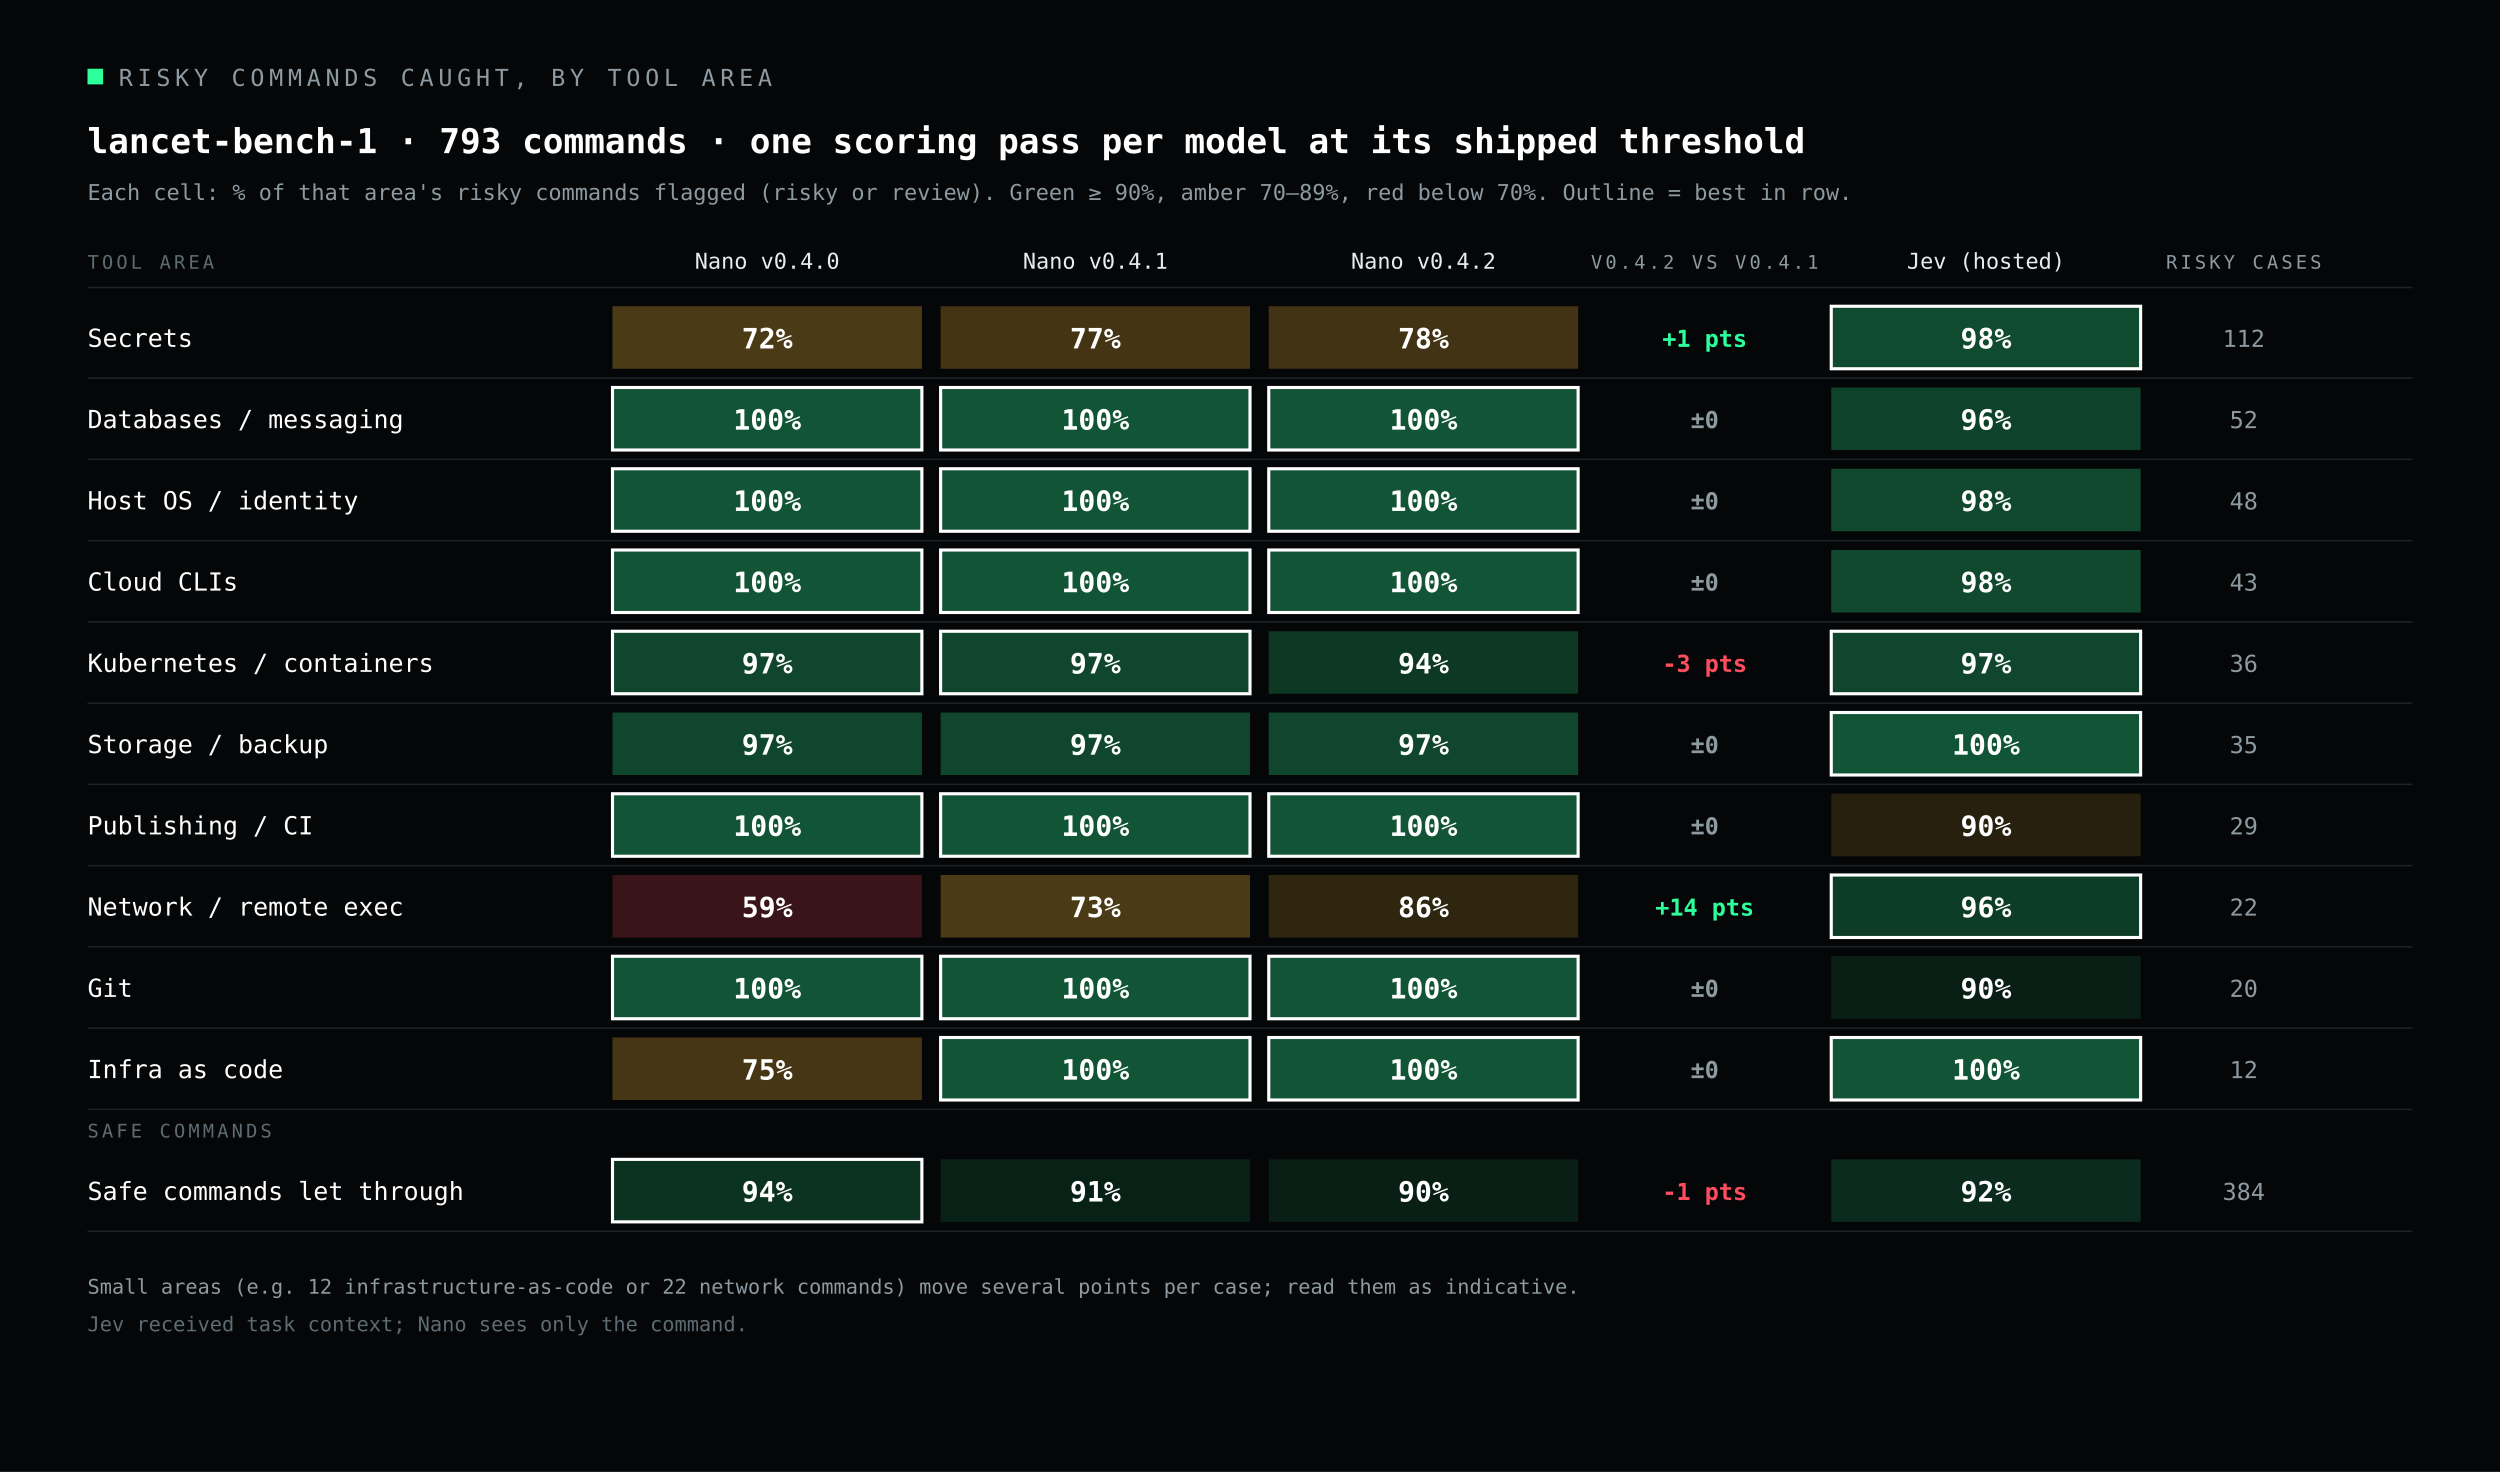
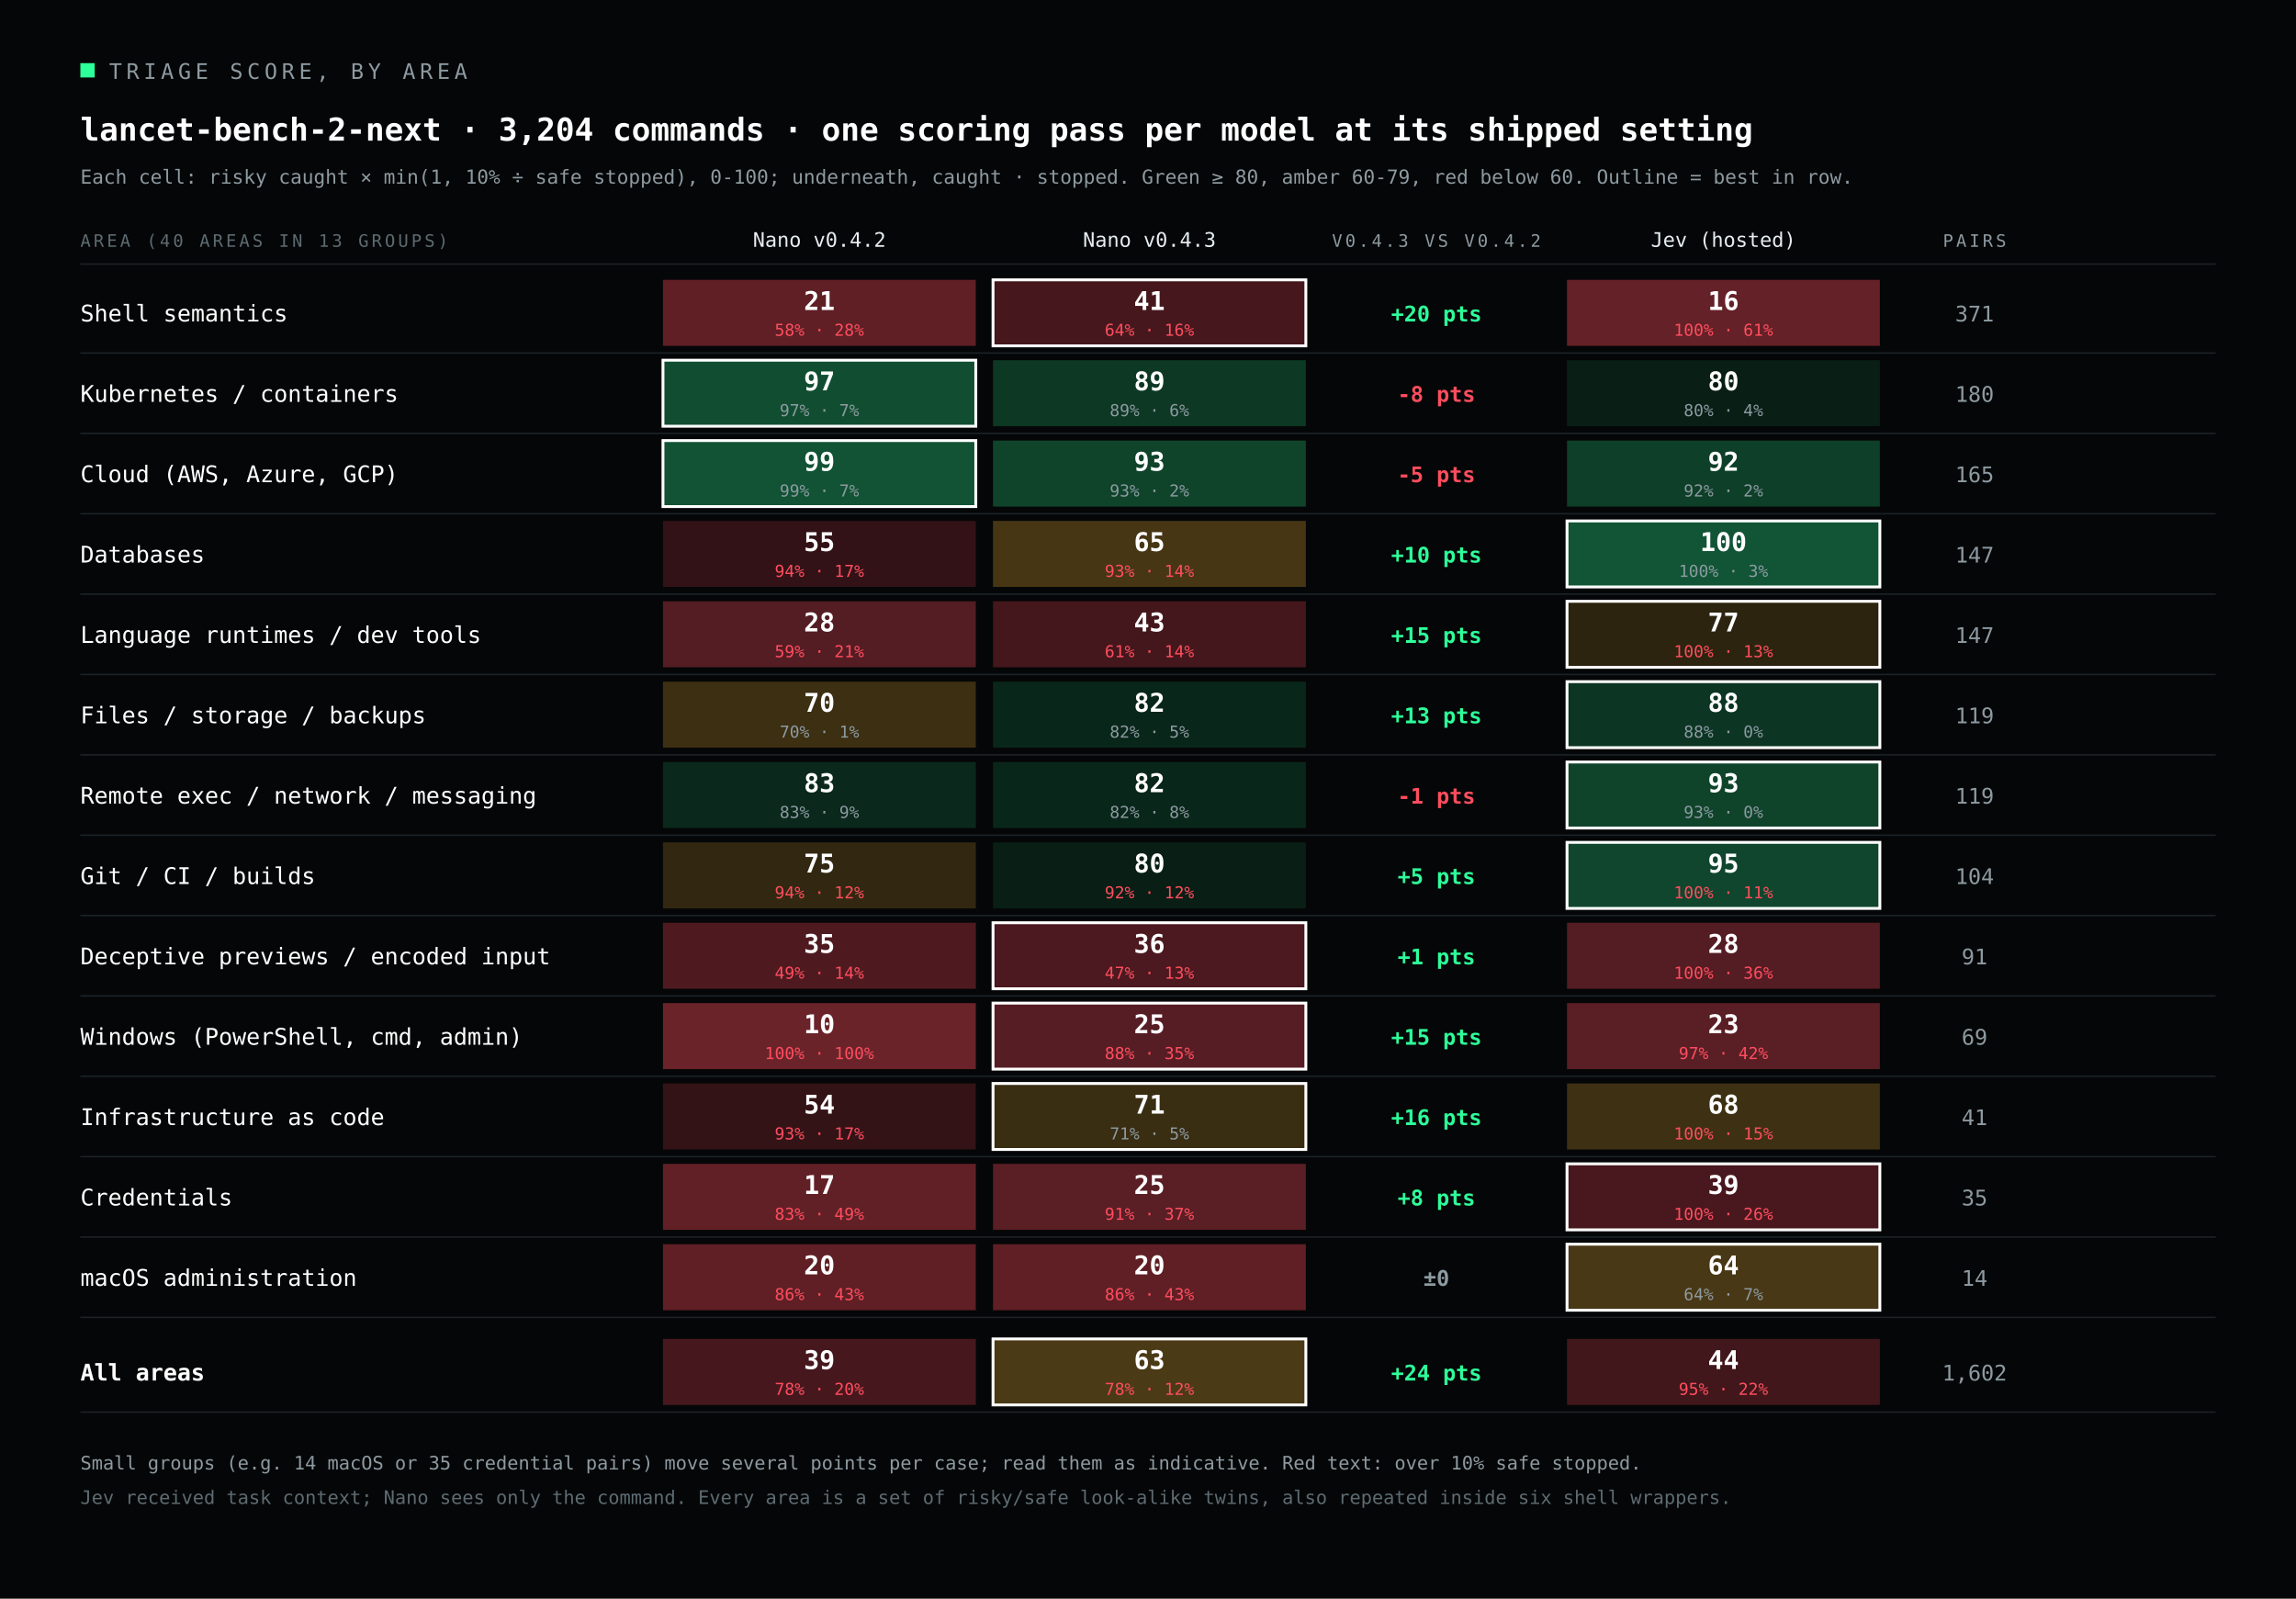
- <svg xmlns="http://www.w3.org/2000/svg" width="1600" height="942" viewBox="0 0 1600 942" font-family="'Cascadia Mono','JetBrains Mono',Consolas,monospace">
-   <rect width="1600" height="942" fill="#050607" />
+ <svg xmlns="http://www.w3.org/2000/svg" width="1600" height="1114" viewBox="0 0 1600 1114" font-family="'Cascadia Mono','JetBrains Mono',Consolas,monospace">
+   <rect width="1600" height="1114" fill="#050607" />
  <rect x="56" y="44" width="10" height="10" fill="#2dff9a" />
-   <text x="76" y="55" font-size="15" fill="#8d9aa1" text-anchor="start" font-weight="400" letter-spacing="3">RISKY COMMANDS CAUGHT, BY TOOL AREA</text>
-   <text x="56" y="98" font-size="22" fill="#ffffff" text-anchor="start" font-weight="700" letter-spacing="0">lancet-bench-1 · 793 commands · one scoring pass per model at its shipped threshold</text>
-   <text x="56" y="128" font-size="14" fill="#8d9aa1" text-anchor="start" font-weight="400" letter-spacing="0">Each cell: % of that area's risky commands flagged (risky or review). Green ≥ 90%, amber 70–89%, red below 70%. Outline = best in row.</text>
-   <text x="56" y="172" font-size="12" fill="#5d6b72" text-anchor="start" font-weight="400" letter-spacing="2">TOOL AREA</text>
-   <text x="491.0" y="172" font-size="14" fill="#e6edf0" text-anchor="middle" font-weight="400" letter-spacing="0">Nano v0.4.0</text>
-   <text x="701.0" y="172" font-size="14" fill="#e6edf0" text-anchor="middle" font-weight="400" letter-spacing="0">Nano v0.4.1</text>
-   <text x="911.0" y="172" font-size="14" fill="#e6edf0" text-anchor="middle" font-weight="400" letter-spacing="0">Nano v0.4.2</text>
-   <text x="1091.0" y="172" font-size="12" fill="#8d9aa1" text-anchor="middle" font-weight="400" letter-spacing="2">V0.4.2 VS V0.4.1</text>
-   <text x="1271.0" y="172" font-size="14" fill="#e6edf0" text-anchor="middle" font-weight="400" letter-spacing="0">Jev (hosted)</text>
-   <text x="1436.0" y="172" font-size="12" fill="#8d9aa1" text-anchor="middle" font-weight="400" letter-spacing="2">RISKY CASES</text>
+   <text x="76" y="55" font-size="15" fill="#8d9aa1" text-anchor="start" font-weight="400" letter-spacing="3">TRIAGE SCORE, BY AREA</text>
+   <text x="56" y="98" font-size="22" fill="#ffffff" text-anchor="start" font-weight="700" letter-spacing="0">lancet-bench-2-next · 3,204 commands · one scoring pass per model at its shipped setting</text>
+   <text x="56" y="128" font-size="13.5" fill="#8d9aa1" text-anchor="start" font-weight="400" letter-spacing="0">Each cell: risky caught × min(1, 10% ÷ safe stopped), 0-100; underneath, caught · stopped. Green ≥ 80, amber 60-79, red below 60. Outline = best in row.</text>
+   <text x="56" y="172" font-size="12" fill="#5d6b72" text-anchor="start" font-weight="400" letter-spacing="2">AREA (40 AREAS IN 13 GROUPS)</text>
+   <text x="571.0" y="172" font-size="14" fill="#e6edf0" text-anchor="middle" font-weight="400" letter-spacing="0">Nano v0.4.2</text>
+   <text x="801.0" y="172" font-size="14" fill="#e6edf0" text-anchor="middle" font-weight="400" letter-spacing="0">Nano v0.4.3</text>
+   <text x="1001.0" y="172" font-size="12" fill="#8d9aa1" text-anchor="middle" font-weight="400" letter-spacing="2">V0.4.3 VS V0.4.2</text>
+   <text x="1201.0" y="172" font-size="14" fill="#e6edf0" text-anchor="middle" font-weight="400" letter-spacing="0">Jev (hosted)</text>
+   <text x="1376.0" y="172" font-size="12" fill="#8d9aa1" text-anchor="middle" font-weight="400" letter-spacing="2">PAIRS</text>
  <line x1="56" x2="1544" y1="184" y2="184" stroke="#1b2328" />
-   <text x="56" y="222.0" font-size="16" fill="#ffffff" text-anchor="start" font-weight="400" letter-spacing="0">Secrets</text>
-   <rect x="392" y="196" width="198" height="40" fill="#ffc23d" fill-opacity="0.28" />
-   <text x="491.0" y="223.0" font-size="18" fill="#ffffff" text-anchor="middle" font-weight="700" letter-spacing="0">72%</text>
-   <rect x="602" y="196" width="198" height="40" fill="#ffc23d" fill-opacity="0.25" />
-   <text x="701.0" y="223.0" font-size="18" fill="#ffffff" text-anchor="middle" font-weight="700" letter-spacing="0">77%</text>
-   <rect x="812" y="196" width="198" height="40" fill="#ffc23d" fill-opacity="0.24" />
-   <text x="911.0" y="223.0" font-size="18" fill="#ffffff" text-anchor="middle" font-weight="700" letter-spacing="0">78%</text>
-   <text x="1091.0" y="222.0" font-size="15" fill="#2dff9a" text-anchor="middle" font-weight="700" letter-spacing="0">+1 pts</text>
-   <rect x="1172" y="196" width="198" height="40" fill="#2dff9a" fill-opacity="0.28" stroke="#ffffff" stroke-width="2" />
-   <text x="1271.0" y="223.0" font-size="18" fill="#ffffff" text-anchor="middle" font-weight="700" letter-spacing="0">98%</text>
-   <text x="1436.0" y="222.0" font-size="15" fill="#8d9aa1" text-anchor="middle" font-weight="400" letter-spacing="0">112</text>
-   <line x1="56" x2="1544" y1="242" y2="242" stroke="#1b2328" />
-   <text x="56" y="274.0" font-size="16" fill="#ffffff" text-anchor="start" font-weight="400" letter-spacing="0">Databases / messaging</text>
-   <rect x="392" y="248" width="198" height="40" fill="#2dff9a" fill-opacity="0.32" stroke="#ffffff" stroke-width="2" />
-   <text x="491.0" y="275.0" font-size="18" fill="#ffffff" text-anchor="middle" font-weight="700" letter-spacing="0">100%</text>
-   <rect x="602" y="248" width="198" height="40" fill="#2dff9a" fill-opacity="0.32" stroke="#ffffff" stroke-width="2" />
-   <text x="701.0" y="275.0" font-size="18" fill="#ffffff" text-anchor="middle" font-weight="700" letter-spacing="0">100%</text>
-   <rect x="812" y="248" width="198" height="40" fill="#2dff9a" fill-opacity="0.32" stroke="#ffffff" stroke-width="2" />
-   <text x="911.0" y="275.0" font-size="18" fill="#ffffff" text-anchor="middle" font-weight="700" letter-spacing="0">100%</text>
-   <text x="1091.0" y="274.0" font-size="15" fill="#8d9aa1" text-anchor="middle" font-weight="700" letter-spacing="0">±0</text>
-   <rect x="1172" y="248" width="198" height="40" fill="#2dff9a" fill-opacity="0.24" />
-   <text x="1271.0" y="275.0" font-size="18" fill="#ffffff" text-anchor="middle" font-weight="700" letter-spacing="0">96%</text>
-   <text x="1436.0" y="274.0" font-size="15" fill="#8d9aa1" text-anchor="middle" font-weight="400" letter-spacing="0">52</text>
-   <line x1="56" x2="1544" y1="294" y2="294" stroke="#1b2328" />
-   <text x="56" y="326.0" font-size="16" fill="#ffffff" text-anchor="start" font-weight="400" letter-spacing="0">Host OS / identity</text>
-   <rect x="392" y="300" width="198" height="40" fill="#2dff9a" fill-opacity="0.32" stroke="#ffffff" stroke-width="2" />
-   <text x="491.0" y="327.0" font-size="18" fill="#ffffff" text-anchor="middle" font-weight="700" letter-spacing="0">100%</text>
-   <rect x="602" y="300" width="198" height="40" fill="#2dff9a" fill-opacity="0.32" stroke="#ffffff" stroke-width="2" />
-   <text x="701.0" y="327.0" font-size="18" fill="#ffffff" text-anchor="middle" font-weight="700" letter-spacing="0">100%</text>
-   <rect x="812" y="300" width="198" height="40" fill="#2dff9a" fill-opacity="0.32" stroke="#ffffff" stroke-width="2" />
-   <text x="911.0" y="327.0" font-size="18" fill="#ffffff" text-anchor="middle" font-weight="700" letter-spacing="0">100%</text>
-   <text x="1091.0" y="326.0" font-size="15" fill="#8d9aa1" text-anchor="middle" font-weight="700" letter-spacing="0">±0</text>
-   <rect x="1172" y="300" width="198" height="40" fill="#2dff9a" fill-opacity="0.27" />
-   <text x="1271.0" y="327.0" font-size="18" fill="#ffffff" text-anchor="middle" font-weight="700" letter-spacing="0">98%</text>
-   <text x="1436.0" y="326.0" font-size="15" fill="#8d9aa1" text-anchor="middle" font-weight="400" letter-spacing="0">48</text>
-   <line x1="56" x2="1544" y1="346" y2="346" stroke="#1b2328" />
-   <text x="56" y="378.0" font-size="16" fill="#ffffff" text-anchor="start" font-weight="400" letter-spacing="0">Cloud CLIs</text>
-   <rect x="392" y="352" width="198" height="40" fill="#2dff9a" fill-opacity="0.32" stroke="#ffffff" stroke-width="2" />
-   <text x="491.0" y="379.0" font-size="18" fill="#ffffff" text-anchor="middle" font-weight="700" letter-spacing="0">100%</text>
-   <rect x="602" y="352" width="198" height="40" fill="#2dff9a" fill-opacity="0.32" stroke="#ffffff" stroke-width="2" />
-   <text x="701.0" y="379.0" font-size="18" fill="#ffffff" text-anchor="middle" font-weight="700" letter-spacing="0">100%</text>
-   <rect x="812" y="352" width="198" height="40" fill="#2dff9a" fill-opacity="0.32" stroke="#ffffff" stroke-width="2" />
-   <text x="911.0" y="379.0" font-size="18" fill="#ffffff" text-anchor="middle" font-weight="700" letter-spacing="0">100%</text>
-   <text x="1091.0" y="378.0" font-size="15" fill="#8d9aa1" text-anchor="middle" font-weight="700" letter-spacing="0">±0</text>
-   <rect x="1172" y="352" width="198" height="40" fill="#2dff9a" fill-opacity="0.27" />
-   <text x="1271.0" y="379.0" font-size="18" fill="#ffffff" text-anchor="middle" font-weight="700" letter-spacing="0">98%</text>
-   <text x="1436.0" y="378.0" font-size="15" fill="#8d9aa1" text-anchor="middle" font-weight="400" letter-spacing="0">43</text>
-   <line x1="56" x2="1544" y1="398" y2="398" stroke="#1b2328" />
-   <text x="56" y="430.0" font-size="16" fill="#ffffff" text-anchor="start" font-weight="400" letter-spacing="0">Kubernetes / containers</text>
-   <rect x="392" y="404" width="198" height="40" fill="#2dff9a" fill-opacity="0.26" stroke="#ffffff" stroke-width="2" />
-   <text x="491.0" y="431.0" font-size="18" fill="#ffffff" text-anchor="middle" font-weight="700" letter-spacing="0">97%</text>
-   <rect x="602" y="404" width="198" height="40" fill="#2dff9a" fill-opacity="0.26" stroke="#ffffff" stroke-width="2" />
-   <text x="701.0" y="431.0" font-size="18" fill="#ffffff" text-anchor="middle" font-weight="700" letter-spacing="0">97%</text>
-   <rect x="812" y="404" width="198" height="40" fill="#2dff9a" fill-opacity="0.20" />
-   <text x="911.0" y="431.0" font-size="18" fill="#ffffff" text-anchor="middle" font-weight="700" letter-spacing="0">94%</text>
-   <text x="1091.0" y="430.0" font-size="15" fill="#ff4d5e" text-anchor="middle" font-weight="700" letter-spacing="0">-3 pts</text>
-   <rect x="1172" y="404" width="198" height="40" fill="#2dff9a" fill-opacity="0.26" stroke="#ffffff" stroke-width="2" />
-   <text x="1271.0" y="431.0" font-size="18" fill="#ffffff" text-anchor="middle" font-weight="700" letter-spacing="0">97%</text>
-   <text x="1436.0" y="430.0" font-size="15" fill="#8d9aa1" text-anchor="middle" font-weight="400" letter-spacing="0">36</text>
-   <line x1="56" x2="1544" y1="450" y2="450" stroke="#1b2328" />
-   <text x="56" y="482.0" font-size="16" fill="#ffffff" text-anchor="start" font-weight="400" letter-spacing="0">Storage / backup</text>
-   <rect x="392" y="456" width="198" height="40" fill="#2dff9a" fill-opacity="0.26" />
-   <text x="491.0" y="483.0" font-size="18" fill="#ffffff" text-anchor="middle" font-weight="700" letter-spacing="0">97%</text>
-   <rect x="602" y="456" width="198" height="40" fill="#2dff9a" fill-opacity="0.26" />
-   <text x="701.0" y="483.0" font-size="18" fill="#ffffff" text-anchor="middle" font-weight="700" letter-spacing="0">97%</text>
-   <rect x="812" y="456" width="198" height="40" fill="#2dff9a" fill-opacity="0.26" />
-   <text x="911.0" y="483.0" font-size="18" fill="#ffffff" text-anchor="middle" font-weight="700" letter-spacing="0">97%</text>
-   <text x="1091.0" y="482.0" font-size="15" fill="#8d9aa1" text-anchor="middle" font-weight="700" letter-spacing="0">±0</text>
-   <rect x="1172" y="456" width="198" height="40" fill="#2dff9a" fill-opacity="0.32" stroke="#ffffff" stroke-width="2" />
-   <text x="1271.0" y="483.0" font-size="18" fill="#ffffff" text-anchor="middle" font-weight="700" letter-spacing="0">100%</text>
-   <text x="1436.0" y="482.0" font-size="15" fill="#8d9aa1" text-anchor="middle" font-weight="400" letter-spacing="0">35</text>
-   <line x1="56" x2="1544" y1="502" y2="502" stroke="#1b2328" />
-   <text x="56" y="534.0" font-size="16" fill="#ffffff" text-anchor="start" font-weight="400" letter-spacing="0">Publishing / CI</text>
-   <rect x="392" y="508" width="198" height="40" fill="#2dff9a" fill-opacity="0.32" stroke="#ffffff" stroke-width="2" />
-   <text x="491.0" y="535.0" font-size="18" fill="#ffffff" text-anchor="middle" font-weight="700" letter-spacing="0">100%</text>
-   <rect x="602" y="508" width="198" height="40" fill="#2dff9a" fill-opacity="0.32" stroke="#ffffff" stroke-width="2" />
-   <text x="701.0" y="535.0" font-size="18" fill="#ffffff" text-anchor="middle" font-weight="700" letter-spacing="0">100%</text>
-   <rect x="812" y="508" width="198" height="40" fill="#2dff9a" fill-opacity="0.32" stroke="#ffffff" stroke-width="2" />
-   <text x="911.0" y="535.0" font-size="18" fill="#ffffff" text-anchor="middle" font-weight="700" letter-spacing="0">100%</text>
-   <text x="1091.0" y="534.0" font-size="15" fill="#8d9aa1" text-anchor="middle" font-weight="700" letter-spacing="0">±0</text>
-   <rect x="1172" y="508" width="198" height="40" fill="#ffc23d" fill-opacity="0.14" />
-   <text x="1271.0" y="535.0" font-size="18" fill="#ffffff" text-anchor="middle" font-weight="700" letter-spacing="0">90%</text>
-   <text x="1436.0" y="534.0" font-size="15" fill="#8d9aa1" text-anchor="middle" font-weight="400" letter-spacing="0">29</text>
-   <line x1="56" x2="1544" y1="554" y2="554" stroke="#1b2328" />
-   <text x="56" y="586.0" font-size="16" fill="#ffffff" text-anchor="start" font-weight="400" letter-spacing="0">Network / remote exec</text>
-   <rect x="392" y="560" width="198" height="40" fill="#ff4d5e" fill-opacity="0.21" />
-   <text x="491.0" y="587.0" font-size="18" fill="#ffffff" text-anchor="middle" font-weight="700" letter-spacing="0">59%</text>
-   <rect x="602" y="560" width="198" height="40" fill="#ffc23d" fill-opacity="0.28" />
-   <text x="701.0" y="587.0" font-size="18" fill="#ffffff" text-anchor="middle" font-weight="700" letter-spacing="0">73%</text>
-   <rect x="812" y="560" width="198" height="40" fill="#ffc23d" fill-opacity="0.17" />
-   <text x="911.0" y="587.0" font-size="18" fill="#ffffff" text-anchor="middle" font-weight="700" letter-spacing="0">86%</text>
-   <text x="1091.0" y="586.0" font-size="15" fill="#2dff9a" text-anchor="middle" font-weight="700" letter-spacing="0">+14 pts</text>
-   <rect x="1172" y="560" width="198" height="40" fill="#2dff9a" fill-opacity="0.22" stroke="#ffffff" stroke-width="2" />
-   <text x="1271.0" y="587.0" font-size="18" fill="#ffffff" text-anchor="middle" font-weight="700" letter-spacing="0">96%</text>
-   <text x="1436.0" y="586.0" font-size="15" fill="#8d9aa1" text-anchor="middle" font-weight="400" letter-spacing="0">22</text>
-   <line x1="56" x2="1544" y1="606" y2="606" stroke="#1b2328" />
-   <text x="56" y="638.0" font-size="16" fill="#ffffff" text-anchor="start" font-weight="400" letter-spacing="0">Git</text>
-   <rect x="392" y="612" width="198" height="40" fill="#2dff9a" fill-opacity="0.32" stroke="#ffffff" stroke-width="2" />
-   <text x="491.0" y="639.0" font-size="18" fill="#ffffff" text-anchor="middle" font-weight="700" letter-spacing="0">100%</text>
-   <rect x="602" y="612" width="198" height="40" fill="#2dff9a" fill-opacity="0.32" stroke="#ffffff" stroke-width="2" />
-   <text x="701.0" y="639.0" font-size="18" fill="#ffffff" text-anchor="middle" font-weight="700" letter-spacing="0">100%</text>
-   <rect x="812" y="612" width="198" height="40" fill="#2dff9a" fill-opacity="0.32" stroke="#ffffff" stroke-width="2" />
-   <text x="911.0" y="639.0" font-size="18" fill="#ffffff" text-anchor="middle" font-weight="700" letter-spacing="0">100%</text>
-   <text x="1091.0" y="638.0" font-size="15" fill="#8d9aa1" text-anchor="middle" font-weight="700" letter-spacing="0">±0</text>
-   <rect x="1172" y="612" width="198" height="40" fill="#2dff9a" fill-opacity="0.10" />
-   <text x="1271.0" y="639.0" font-size="18" fill="#ffffff" text-anchor="middle" font-weight="700" letter-spacing="0">90%</text>
-   <text x="1436.0" y="638.0" font-size="15" fill="#8d9aa1" text-anchor="middle" font-weight="400" letter-spacing="0">20</text>
-   <line x1="56" x2="1544" y1="658" y2="658" stroke="#1b2328" />
-   <text x="56" y="690.0" font-size="16" fill="#ffffff" text-anchor="start" font-weight="400" letter-spacing="0">Infra as code</text>
-   <rect x="392" y="664" width="198" height="40" fill="#ffc23d" fill-opacity="0.26" />
-   <text x="491.0" y="691.0" font-size="18" fill="#ffffff" text-anchor="middle" font-weight="700" letter-spacing="0">75%</text>
-   <rect x="602" y="664" width="198" height="40" fill="#2dff9a" fill-opacity="0.32" stroke="#ffffff" stroke-width="2" />
-   <text x="701.0" y="691.0" font-size="18" fill="#ffffff" text-anchor="middle" font-weight="700" letter-spacing="0">100%</text>
-   <rect x="812" y="664" width="198" height="40" fill="#2dff9a" fill-opacity="0.32" stroke="#ffffff" stroke-width="2" />
-   <text x="911.0" y="691.0" font-size="18" fill="#ffffff" text-anchor="middle" font-weight="700" letter-spacing="0">100%</text>
-   <text x="1091.0" y="690.0" font-size="15" fill="#8d9aa1" text-anchor="middle" font-weight="700" letter-spacing="0">±0</text>
-   <rect x="1172" y="664" width="198" height="40" fill="#2dff9a" fill-opacity="0.32" stroke="#ffffff" stroke-width="2" />
-   <text x="1271.0" y="691.0" font-size="18" fill="#ffffff" text-anchor="middle" font-weight="700" letter-spacing="0">100%</text>
-   <text x="1436.0" y="690.0" font-size="15" fill="#8d9aa1" text-anchor="middle" font-weight="400" letter-spacing="0">12</text>
-   <line x1="56" x2="1544" y1="710" y2="710" stroke="#1b2328" />
-   <text x="56" y="728" font-size="12" fill="#5d6b72" text-anchor="start" font-weight="400" letter-spacing="2">SAFE COMMANDS</text>
-   <text x="56" y="768.0" font-size="16" fill="#ffffff" text-anchor="start" font-weight="400" letter-spacing="0">Safe commands let through</text>
-   <rect x="392" y="742" width="198" height="40" fill="#2dff9a" fill-opacity="0.18" stroke="#ffffff" stroke-width="2" />
-   <text x="491.0" y="769.0" font-size="18" fill="#ffffff" text-anchor="middle" font-weight="700" letter-spacing="0">94%</text>
-   <rect x="602" y="742" width="198" height="40" fill="#2dff9a" fill-opacity="0.11" />
-   <text x="701.0" y="769.0" font-size="18" fill="#ffffff" text-anchor="middle" font-weight="700" letter-spacing="0">91%</text>
-   <rect x="812" y="742" width="198" height="40" fill="#2dff9a" fill-opacity="0.10" />
-   <text x="911.0" y="769.0" font-size="18" fill="#ffffff" text-anchor="middle" font-weight="700" letter-spacing="0">90%</text>
-   <text x="1091.0" y="768.0" font-size="15" fill="#ff4d5e" text-anchor="middle" font-weight="700" letter-spacing="0">-1 pts</text>
-   <rect x="1172" y="742" width="198" height="40" fill="#2dff9a" fill-opacity="0.15" />
-   <text x="1271.0" y="769.0" font-size="18" fill="#ffffff" text-anchor="middle" font-weight="700" letter-spacing="0">92%</text>
-   <text x="1436.0" y="768.0" font-size="15" fill="#8d9aa1" text-anchor="middle" font-weight="400" letter-spacing="0">384</text>
-   <line x1="56" x2="1544" y1="788" y2="788" stroke="#1b2328" />
-   <text x="56" y="828" font-size="13" fill="#8d9aa1" text-anchor="start" font-weight="400" letter-spacing="0">Small areas (e.g. 12 infrastructure-as-code or 22 network commands) move several points per case; read them as indicative.</text>
-   <text x="56" y="852" font-size="13" fill="#5d6b72" text-anchor="start" font-weight="400" letter-spacing="0">Jev received task context; Nano sees only the command.</text>
+   <text x="56" y="224.0" font-size="16" fill="#ffffff" text-anchor="start" font-weight="400" letter-spacing="0">Shell semantics</text>
+   <rect x="462" y="195" width="218" height="46" fill="#ff4d5e" fill-opacity="0.36" />
+   <text x="571.0" y="216" font-size="18" fill="#ffffff" text-anchor="middle" font-weight="700" letter-spacing="0">21</text>
+   <text x="571.0" y="234" font-size="11.5" fill="#ff4d5e" text-anchor="middle" font-weight="400" letter-spacing="0">58% · 28%</text>
+   <rect x="692" y="195" width="218" height="46" fill="#ff4d5e" fill-opacity="0.26" stroke="#ffffff" stroke-width="2" />
+   <text x="801.0" y="216" font-size="18" fill="#ffffff" text-anchor="middle" font-weight="700" letter-spacing="0">41</text>
+   <text x="801.0" y="234" font-size="11.5" fill="#ff4d5e" text-anchor="middle" font-weight="400" letter-spacing="0">64% · 16%</text>
+   <text x="1001.0" y="224.0" font-size="15" fill="#2dff9a" text-anchor="middle" font-weight="700" letter-spacing="0">+20 pts</text>
+   <rect x="1092" y="195" width="218" height="46" fill="#ff4d5e" fill-opacity="0.38" />
+   <text x="1201.0" y="216" font-size="18" fill="#ffffff" text-anchor="middle" font-weight="700" letter-spacing="0">16</text>
+   <text x="1201.0" y="234" font-size="11.5" fill="#ff4d5e" text-anchor="middle" font-weight="400" letter-spacing="0">100% · 61%</text>
+   <text x="1376.0" y="224.0" font-size="15" fill="#8d9aa1" text-anchor="middle" font-weight="400" letter-spacing="0">371</text>
+   <line x1="56" x2="1544" y1="246" y2="246" stroke="#1b2328" />
+   <text x="56" y="280.0" font-size="16" fill="#ffffff" text-anchor="start" font-weight="400" letter-spacing="0">Kubernetes / containers</text>
+   <rect x="462" y="251" width="218" height="46" fill="#2dff9a" fill-opacity="0.29" stroke="#ffffff" stroke-width="2" />
+   <text x="571.0" y="272" font-size="18" fill="#ffffff" text-anchor="middle" font-weight="700" letter-spacing="0">97</text>
+   <text x="571.0" y="290" font-size="11.5" fill="#8d9aa1" text-anchor="middle" font-weight="400" letter-spacing="0">97% · 7%</text>
+   <rect x="692" y="251" width="218" height="46" fill="#2dff9a" fill-opacity="0.20" />
+   <text x="801.0" y="272" font-size="18" fill="#ffffff" text-anchor="middle" font-weight="700" letter-spacing="0">89</text>
+   <text x="801.0" y="290" font-size="11.5" fill="#8d9aa1" text-anchor="middle" font-weight="400" letter-spacing="0">89% · 6%</text>
+   <text x="1001.0" y="280.0" font-size="15" fill="#ff4d5e" text-anchor="middle" font-weight="700" letter-spacing="0">-8 pts</text>
+   <rect x="1092" y="251" width="218" height="46" fill="#2dff9a" fill-opacity="0.10" />
+   <text x="1201.0" y="272" font-size="18" fill="#ffffff" text-anchor="middle" font-weight="700" letter-spacing="0">80</text>
+   <text x="1201.0" y="290" font-size="11.5" fill="#8d9aa1" text-anchor="middle" font-weight="400" letter-spacing="0">80% · 4%</text>
+   <text x="1376.0" y="280.0" font-size="15" fill="#8d9aa1" text-anchor="middle" font-weight="400" letter-spacing="0">180</text>
+   <line x1="56" x2="1544" y1="302" y2="302" stroke="#1b2328" />
+   <text x="56" y="336.0" font-size="16" fill="#ffffff" text-anchor="start" font-weight="400" letter-spacing="0">Cloud (AWS, Azure, GCP)</text>
+   <rect x="462" y="307" width="218" height="46" fill="#2dff9a" fill-opacity="0.31" stroke="#ffffff" stroke-width="2" />
+   <text x="571.0" y="328" font-size="18" fill="#ffffff" text-anchor="middle" font-weight="700" letter-spacing="0">99</text>
+   <text x="571.0" y="346" font-size="11.5" fill="#8d9aa1" text-anchor="middle" font-weight="400" letter-spacing="0">99% · 7%</text>
+   <rect x="692" y="307" width="218" height="46" fill="#2dff9a" fill-opacity="0.25" />
+   <text x="801.0" y="328" font-size="18" fill="#ffffff" text-anchor="middle" font-weight="700" letter-spacing="0">93</text>
+   <text x="801.0" y="346" font-size="11.5" fill="#8d9aa1" text-anchor="middle" font-weight="400" letter-spacing="0">93% · 2%</text>
+   <text x="1001.0" y="336.0" font-size="15" fill="#ff4d5e" text-anchor="middle" font-weight="700" letter-spacing="0">-5 pts</text>
+   <rect x="1092" y="307" width="218" height="46" fill="#2dff9a" fill-opacity="0.23" />
+   <text x="1201.0" y="328" font-size="18" fill="#ffffff" text-anchor="middle" font-weight="700" letter-spacing="0">92</text>
+   <text x="1201.0" y="346" font-size="11.5" fill="#8d9aa1" text-anchor="middle" font-weight="400" letter-spacing="0">92% · 2%</text>
+   <text x="1376.0" y="336.0" font-size="15" fill="#8d9aa1" text-anchor="middle" font-weight="400" letter-spacing="0">165</text>
+   <line x1="56" x2="1544" y1="358" y2="358" stroke="#1b2328" />
+   <text x="56" y="392.0" font-size="16" fill="#ffffff" text-anchor="start" font-weight="400" letter-spacing="0">Databases</text>
+   <rect x="462" y="363" width="218" height="46" fill="#ff4d5e" fill-opacity="0.18" />
+   <text x="571.0" y="384" font-size="18" fill="#ffffff" text-anchor="middle" font-weight="700" letter-spacing="0">55</text>
+   <text x="571.0" y="402" font-size="11.5" fill="#ff4d5e" text-anchor="middle" font-weight="400" letter-spacing="0">94% · 17%</text>
+   <rect x="692" y="363" width="218" height="46" fill="#ffc23d" fill-opacity="0.26" />
+   <text x="801.0" y="384" font-size="18" fill="#ffffff" text-anchor="middle" font-weight="700" letter-spacing="0">65</text>
+   <text x="801.0" y="402" font-size="11.5" fill="#ff4d5e" text-anchor="middle" font-weight="400" letter-spacing="0">93% · 14%</text>
+   <text x="1001.0" y="392.0" font-size="15" fill="#2dff9a" text-anchor="middle" font-weight="700" letter-spacing="0">+10 pts</text>
+   <rect x="1092" y="363" width="218" height="46" fill="#2dff9a" fill-opacity="0.32" stroke="#ffffff" stroke-width="2" />
+   <text x="1201.0" y="384" font-size="18" fill="#ffffff" text-anchor="middle" font-weight="700" letter-spacing="0">100</text>
+   <text x="1201.0" y="402" font-size="11.5" fill="#8d9aa1" text-anchor="middle" font-weight="400" letter-spacing="0">100% · 3%</text>
+   <text x="1376.0" y="392.0" font-size="15" fill="#8d9aa1" text-anchor="middle" font-weight="400" letter-spacing="0">147</text>
+   <line x1="56" x2="1544" y1="414" y2="414" stroke="#1b2328" />
+   <text x="56" y="448.0" font-size="16" fill="#ffffff" text-anchor="start" font-weight="400" letter-spacing="0">Language runtimes / dev tools</text>
+   <rect x="462" y="419" width="218" height="46" fill="#ff4d5e" fill-opacity="0.32" />
+   <text x="571.0" y="440" font-size="18" fill="#ffffff" text-anchor="middle" font-weight="700" letter-spacing="0">28</text>
+   <text x="571.0" y="458" font-size="11.5" fill="#ff4d5e" text-anchor="middle" font-weight="400" letter-spacing="0">59% · 21%</text>
+   <rect x="692" y="419" width="218" height="46" fill="#ff4d5e" fill-opacity="0.25" />
+   <text x="801.0" y="440" font-size="18" fill="#ffffff" text-anchor="middle" font-weight="700" letter-spacing="0">43</text>
+   <text x="801.0" y="458" font-size="11.5" fill="#ff4d5e" text-anchor="middle" font-weight="400" letter-spacing="0">61% · 14%</text>
+   <text x="1001.0" y="448.0" font-size="15" fill="#2dff9a" text-anchor="middle" font-weight="700" letter-spacing="0">+15 pts</text>
+   <rect x="1092" y="419" width="218" height="46" fill="#ffc23d" fill-opacity="0.16" stroke="#ffffff" stroke-width="2" />
+   <text x="1201.0" y="440" font-size="18" fill="#ffffff" text-anchor="middle" font-weight="700" letter-spacing="0">77</text>
+   <text x="1201.0" y="458" font-size="11.5" fill="#ff4d5e" text-anchor="middle" font-weight="400" letter-spacing="0">100% · 13%</text>
+   <text x="1376.0" y="448.0" font-size="15" fill="#8d9aa1" text-anchor="middle" font-weight="400" letter-spacing="0">147</text>
+   <line x1="56" x2="1544" y1="470" y2="470" stroke="#1b2328" />
+   <text x="56" y="504.0" font-size="16" fill="#ffffff" text-anchor="start" font-weight="400" letter-spacing="0">Files / storage / backups</text>
+   <rect x="462" y="475" width="218" height="46" fill="#ffc23d" fill-opacity="0.22" />
+   <text x="571.0" y="496" font-size="18" fill="#ffffff" text-anchor="middle" font-weight="700" letter-spacing="0">70</text>
+   <text x="571.0" y="514" font-size="11.5" fill="#8d9aa1" text-anchor="middle" font-weight="400" letter-spacing="0">70% · 1%</text>
+   <rect x="692" y="475" width="218" height="46" fill="#2dff9a" fill-opacity="0.13" />
+   <text x="801.0" y="496" font-size="18" fill="#ffffff" text-anchor="middle" font-weight="700" letter-spacing="0">82</text>
+   <text x="801.0" y="514" font-size="11.5" fill="#8d9aa1" text-anchor="middle" font-weight="400" letter-spacing="0">82% · 5%</text>
+   <text x="1001.0" y="504.0" font-size="15" fill="#2dff9a" text-anchor="middle" font-weight="700" letter-spacing="0">+13 pts</text>
+   <rect x="1092" y="475" width="218" height="46" fill="#2dff9a" fill-opacity="0.19" stroke="#ffffff" stroke-width="2" />
+   <text x="1201.0" y="496" font-size="18" fill="#ffffff" text-anchor="middle" font-weight="700" letter-spacing="0">88</text>
+   <text x="1201.0" y="514" font-size="11.5" fill="#8d9aa1" text-anchor="middle" font-weight="400" letter-spacing="0">88% · 0%</text>
+   <text x="1376.0" y="504.0" font-size="15" fill="#8d9aa1" text-anchor="middle" font-weight="400" letter-spacing="0">119</text>
+   <line x1="56" x2="1544" y1="526" y2="526" stroke="#1b2328" />
+   <text x="56" y="560.0" font-size="16" fill="#ffffff" text-anchor="start" font-weight="400" letter-spacing="0">Remote exec / network / messaging</text>
+   <rect x="462" y="531" width="218" height="46" fill="#2dff9a" fill-opacity="0.14" />
+   <text x="571.0" y="552" font-size="18" fill="#ffffff" text-anchor="middle" font-weight="700" letter-spacing="0">83</text>
+   <text x="571.0" y="570" font-size="11.5" fill="#8d9aa1" text-anchor="middle" font-weight="400" letter-spacing="0">83% · 9%</text>
+   <rect x="692" y="531" width="218" height="46" fill="#2dff9a" fill-opacity="0.13" />
+   <text x="801.0" y="552" font-size="18" fill="#ffffff" text-anchor="middle" font-weight="700" letter-spacing="0">82</text>
+   <text x="801.0" y="570" font-size="11.5" fill="#8d9aa1" text-anchor="middle" font-weight="400" letter-spacing="0">82% · 8%</text>
+   <text x="1001.0" y="560.0" font-size="15" fill="#ff4d5e" text-anchor="middle" font-weight="700" letter-spacing="0">-1 pts</text>
+   <rect x="1092" y="531" width="218" height="46" fill="#2dff9a" fill-opacity="0.25" stroke="#ffffff" stroke-width="2" />
+   <text x="1201.0" y="552" font-size="18" fill="#ffffff" text-anchor="middle" font-weight="700" letter-spacing="0">93</text>
+   <text x="1201.0" y="570" font-size="11.5" fill="#8d9aa1" text-anchor="middle" font-weight="400" letter-spacing="0">93% · 0%</text>
+   <text x="1376.0" y="560.0" font-size="15" fill="#8d9aa1" text-anchor="middle" font-weight="400" letter-spacing="0">119</text>
+   <line x1="56" x2="1544" y1="582" y2="582" stroke="#1b2328" />
+   <text x="56" y="616.0" font-size="16" fill="#ffffff" text-anchor="start" font-weight="400" letter-spacing="0">Git / CI / builds</text>
+   <rect x="462" y="587" width="218" height="46" fill="#ffc23d" fill-opacity="0.18" />
+   <text x="571.0" y="608" font-size="18" fill="#ffffff" text-anchor="middle" font-weight="700" letter-spacing="0">75</text>
+   <text x="571.0" y="626" font-size="11.5" fill="#ff4d5e" text-anchor="middle" font-weight="400" letter-spacing="0">94% · 12%</text>
+   <rect x="692" y="587" width="218" height="46" fill="#2dff9a" fill-opacity="0.10" />
+   <text x="801.0" y="608" font-size="18" fill="#ffffff" text-anchor="middle" font-weight="700" letter-spacing="0">80</text>
+   <text x="801.0" y="626" font-size="11.5" fill="#ff4d5e" text-anchor="middle" font-weight="400" letter-spacing="0">92% · 12%</text>
+   <text x="1001.0" y="616.0" font-size="15" fill="#2dff9a" text-anchor="middle" font-weight="700" letter-spacing="0">+5 pts</text>
+   <rect x="1092" y="587" width="218" height="46" fill="#2dff9a" fill-opacity="0.26" stroke="#ffffff" stroke-width="2" />
+   <text x="1201.0" y="608" font-size="18" fill="#ffffff" text-anchor="middle" font-weight="700" letter-spacing="0">95</text>
+   <text x="1201.0" y="626" font-size="11.5" fill="#ff4d5e" text-anchor="middle" font-weight="400" letter-spacing="0">100% · 11%</text>
+   <text x="1376.0" y="616.0" font-size="15" fill="#8d9aa1" text-anchor="middle" font-weight="400" letter-spacing="0">104</text>
+   <line x1="56" x2="1544" y1="638" y2="638" stroke="#1b2328" />
+   <text x="56" y="672.0" font-size="16" fill="#ffffff" text-anchor="start" font-weight="400" letter-spacing="0">Deceptive previews / encoded input</text>
+   <rect x="462" y="643" width="218" height="46" fill="#ff4d5e" fill-opacity="0.29" />
+   <text x="571.0" y="664" font-size="18" fill="#ffffff" text-anchor="middle" font-weight="700" letter-spacing="0">35</text>
+   <text x="571.0" y="682" font-size="11.5" fill="#ff4d5e" text-anchor="middle" font-weight="400" letter-spacing="0">49% · 14%</text>
+   <rect x="692" y="643" width="218" height="46" fill="#ff4d5e" fill-opacity="0.28" stroke="#ffffff" stroke-width="2" />
+   <text x="801.0" y="664" font-size="18" fill="#ffffff" text-anchor="middle" font-weight="700" letter-spacing="0">36</text>
+   <text x="801.0" y="682" font-size="11.5" fill="#ff4d5e" text-anchor="middle" font-weight="400" letter-spacing="0">47% · 13%</text>
+   <text x="1001.0" y="672.0" font-size="15" fill="#2dff9a" text-anchor="middle" font-weight="700" letter-spacing="0">+1 pts</text>
+   <rect x="1092" y="643" width="218" height="46" fill="#ff4d5e" fill-opacity="0.32" />
+   <text x="1201.0" y="664" font-size="18" fill="#ffffff" text-anchor="middle" font-weight="700" letter-spacing="0">28</text>
+   <text x="1201.0" y="682" font-size="11.5" fill="#ff4d5e" text-anchor="middle" font-weight="400" letter-spacing="0">100% · 36%</text>
+   <text x="1376.0" y="672.0" font-size="15" fill="#8d9aa1" text-anchor="middle" font-weight="400" letter-spacing="0">91</text>
+   <line x1="56" x2="1544" y1="694" y2="694" stroke="#1b2328" />
+   <text x="56" y="728.0" font-size="16" fill="#ffffff" text-anchor="start" font-weight="400" letter-spacing="0">Windows (PowerShell, cmd, admin)</text>
+   <rect x="462" y="699" width="218" height="46" fill="#ff4d5e" fill-opacity="0.41" />
+   <text x="571.0" y="720" font-size="18" fill="#ffffff" text-anchor="middle" font-weight="700" letter-spacing="0">10</text>
+   <text x="571.0" y="738" font-size="11.5" fill="#ff4d5e" text-anchor="middle" font-weight="400" letter-spacing="0">100% · 100%</text>
+   <rect x="692" y="699" width="218" height="46" fill="#ff4d5e" fill-opacity="0.33" stroke="#ffffff" stroke-width="2" />
+   <text x="801.0" y="720" font-size="18" fill="#ffffff" text-anchor="middle" font-weight="700" letter-spacing="0">25</text>
+   <text x="801.0" y="738" font-size="11.5" fill="#ff4d5e" text-anchor="middle" font-weight="400" letter-spacing="0">88% · 35%</text>
+   <text x="1001.0" y="728.0" font-size="15" fill="#2dff9a" text-anchor="middle" font-weight="700" letter-spacing="0">+15 pts</text>
+   <rect x="1092" y="699" width="218" height="46" fill="#ff4d5e" fill-opacity="0.34" />
+   <text x="1201.0" y="720" font-size="18" fill="#ffffff" text-anchor="middle" font-weight="700" letter-spacing="0">23</text>
+   <text x="1201.0" y="738" font-size="11.5" fill="#ff4d5e" text-anchor="middle" font-weight="400" letter-spacing="0">97% · 42%</text>
+   <text x="1376.0" y="728.0" font-size="15" fill="#8d9aa1" text-anchor="middle" font-weight="400" letter-spacing="0">69</text>
+   <line x1="56" x2="1544" y1="750" y2="750" stroke="#1b2328" />
+   <text x="56" y="784.0" font-size="16" fill="#ffffff" text-anchor="start" font-weight="400" letter-spacing="0">Infrastructure as code</text>
+   <rect x="462" y="755" width="218" height="46" fill="#ff4d5e" fill-opacity="0.19" />
+   <text x="571.0" y="776" font-size="18" fill="#ffffff" text-anchor="middle" font-weight="700" letter-spacing="0">54</text>
+   <text x="571.0" y="794" font-size="11.5" fill="#ff4d5e" text-anchor="middle" font-weight="400" letter-spacing="0">93% · 17%</text>
+   <rect x="692" y="755" width="218" height="46" fill="#ffc23d" fill-opacity="0.21" stroke="#ffffff" stroke-width="2" />
+   <text x="801.0" y="776" font-size="18" fill="#ffffff" text-anchor="middle" font-weight="700" letter-spacing="0">71</text>
+   <text x="801.0" y="794" font-size="11.5" fill="#8d9aa1" text-anchor="middle" font-weight="400" letter-spacing="0">71% · 5%</text>
+   <text x="1001.0" y="784.0" font-size="15" fill="#2dff9a" text-anchor="middle" font-weight="700" letter-spacing="0">+16 pts</text>
+   <rect x="1092" y="755" width="218" height="46" fill="#ffc23d" fill-opacity="0.23" />
+   <text x="1201.0" y="776" font-size="18" fill="#ffffff" text-anchor="middle" font-weight="700" letter-spacing="0">68</text>
+   <text x="1201.0" y="794" font-size="11.5" fill="#ff4d5e" text-anchor="middle" font-weight="400" letter-spacing="0">100% · 15%</text>
+   <text x="1376.0" y="784.0" font-size="15" fill="#8d9aa1" text-anchor="middle" font-weight="400" letter-spacing="0">41</text>
+   <line x1="56" x2="1544" y1="806" y2="806" stroke="#1b2328" />
+   <text x="56" y="840.0" font-size="16" fill="#ffffff" text-anchor="start" font-weight="400" letter-spacing="0">Credentials</text>
+   <rect x="462" y="811" width="218" height="46" fill="#ff4d5e" fill-opacity="0.37" />
+   <text x="571.0" y="832" font-size="18" fill="#ffffff" text-anchor="middle" font-weight="700" letter-spacing="0">17</text>
+   <text x="571.0" y="850" font-size="11.5" fill="#ff4d5e" text-anchor="middle" font-weight="400" letter-spacing="0">83% · 49%</text>
+   <rect x="692" y="811" width="218" height="46" fill="#ff4d5e" fill-opacity="0.34" />
+   <text x="801.0" y="832" font-size="18" fill="#ffffff" text-anchor="middle" font-weight="700" letter-spacing="0">25</text>
+   <text x="801.0" y="850" font-size="11.5" fill="#ff4d5e" text-anchor="middle" font-weight="400" letter-spacing="0">91% · 37%</text>
+   <text x="1001.0" y="840.0" font-size="15" fill="#2dff9a" text-anchor="middle" font-weight="700" letter-spacing="0">+8 pts</text>
+   <rect x="1092" y="811" width="218" height="46" fill="#ff4d5e" fill-opacity="0.27" stroke="#ffffff" stroke-width="2" />
+   <text x="1201.0" y="832" font-size="18" fill="#ffffff" text-anchor="middle" font-weight="700" letter-spacing="0">39</text>
+   <text x="1201.0" y="850" font-size="11.5" fill="#ff4d5e" text-anchor="middle" font-weight="400" letter-spacing="0">100% · 26%</text>
+   <text x="1376.0" y="840.0" font-size="15" fill="#8d9aa1" text-anchor="middle" font-weight="400" letter-spacing="0">35</text>
+   <line x1="56" x2="1544" y1="862" y2="862" stroke="#1b2328" />
+   <text x="56" y="896.0" font-size="16" fill="#ffffff" text-anchor="start" font-weight="400" letter-spacing="0">macOS administration</text>
+   <rect x="462" y="867" width="218" height="46" fill="#ff4d5e" fill-opacity="0.36" />
+   <text x="571.0" y="888" font-size="18" fill="#ffffff" text-anchor="middle" font-weight="700" letter-spacing="0">20</text>
+   <text x="571.0" y="906" font-size="11.5" fill="#ff4d5e" text-anchor="middle" font-weight="400" letter-spacing="0">86% · 43%</text>
+   <rect x="692" y="867" width="218" height="46" fill="#ff4d5e" fill-opacity="0.36" />
+   <text x="801.0" y="888" font-size="18" fill="#ffffff" text-anchor="middle" font-weight="700" letter-spacing="0">20</text>
+   <text x="801.0" y="906" font-size="11.5" fill="#ff4d5e" text-anchor="middle" font-weight="400" letter-spacing="0">86% · 43%</text>
+   <text x="1001.0" y="896.0" font-size="15" fill="#8d9aa1" text-anchor="middle" font-weight="700" letter-spacing="0">±0</text>
+   <rect x="1092" y="867" width="218" height="46" fill="#ffc23d" fill-opacity="0.27" stroke="#ffffff" stroke-width="2" />
+   <text x="1201.0" y="888" font-size="18" fill="#ffffff" text-anchor="middle" font-weight="700" letter-spacing="0">64</text>
+   <text x="1201.0" y="906" font-size="11.5" fill="#8d9aa1" text-anchor="middle" font-weight="400" letter-spacing="0">64% · 7%</text>
+   <text x="1376.0" y="896.0" font-size="15" fill="#8d9aa1" text-anchor="middle" font-weight="400" letter-spacing="0">14</text>
+   <line x1="56" x2="1544" y1="918" y2="918" stroke="#1b2328" />
+   <text x="56" y="962.0" font-size="16" fill="#ffffff" text-anchor="start" font-weight="700" letter-spacing="0">All areas</text>
+   <rect x="462" y="933" width="218" height="46" fill="#ff4d5e" fill-opacity="0.26" />
+   <text x="571.0" y="954" font-size="18" fill="#ffffff" text-anchor="middle" font-weight="700" letter-spacing="0">39</text>
+   <text x="571.0" y="972" font-size="11.5" fill="#ff4d5e" text-anchor="middle" font-weight="400" letter-spacing="0">78% · 20%</text>
+   <rect x="692" y="933" width="218" height="46" fill="#ffc23d" fill-opacity="0.28" stroke="#ffffff" stroke-width="2" />
+   <text x="801.0" y="954" font-size="18" fill="#ffffff" text-anchor="middle" font-weight="700" letter-spacing="0">63</text>
+   <text x="801.0" y="972" font-size="11.5" fill="#ff4d5e" text-anchor="middle" font-weight="400" letter-spacing="0">78% · 12%</text>
+   <text x="1001.0" y="962.0" font-size="15" fill="#2dff9a" text-anchor="middle" font-weight="700" letter-spacing="0">+24 pts</text>
+   <rect x="1092" y="933" width="218" height="46" fill="#ff4d5e" fill-opacity="0.24" />
+   <text x="1201.0" y="954" font-size="18" fill="#ffffff" text-anchor="middle" font-weight="700" letter-spacing="0">44</text>
+   <text x="1201.0" y="972" font-size="11.5" fill="#ff4d5e" text-anchor="middle" font-weight="400" letter-spacing="0">95% · 22%</text>
+   <text x="1376.0" y="962.0" font-size="15" fill="#8d9aa1" text-anchor="middle" font-weight="400" letter-spacing="0">1,602</text>
+   <line x1="56" x2="1544" y1="984" y2="984" stroke="#1b2328" />
+   <text x="56" y="1024" font-size="13" fill="#8d9aa1" text-anchor="start" font-weight="400" letter-spacing="0">Small groups (e.g. 14 macOS or 35 credential pairs) move several points per case; read them as indicative. Red text: over 10% safe stopped.</text>
+   <text x="56" y="1048" font-size="13" fill="#5d6b72" text-anchor="start" font-weight="400" letter-spacing="0">Jev received task context; Nano sees only the command. Every area is a set of risky/safe look-alike twins, also repeated inside six shell wrappers.</text>
</svg>
